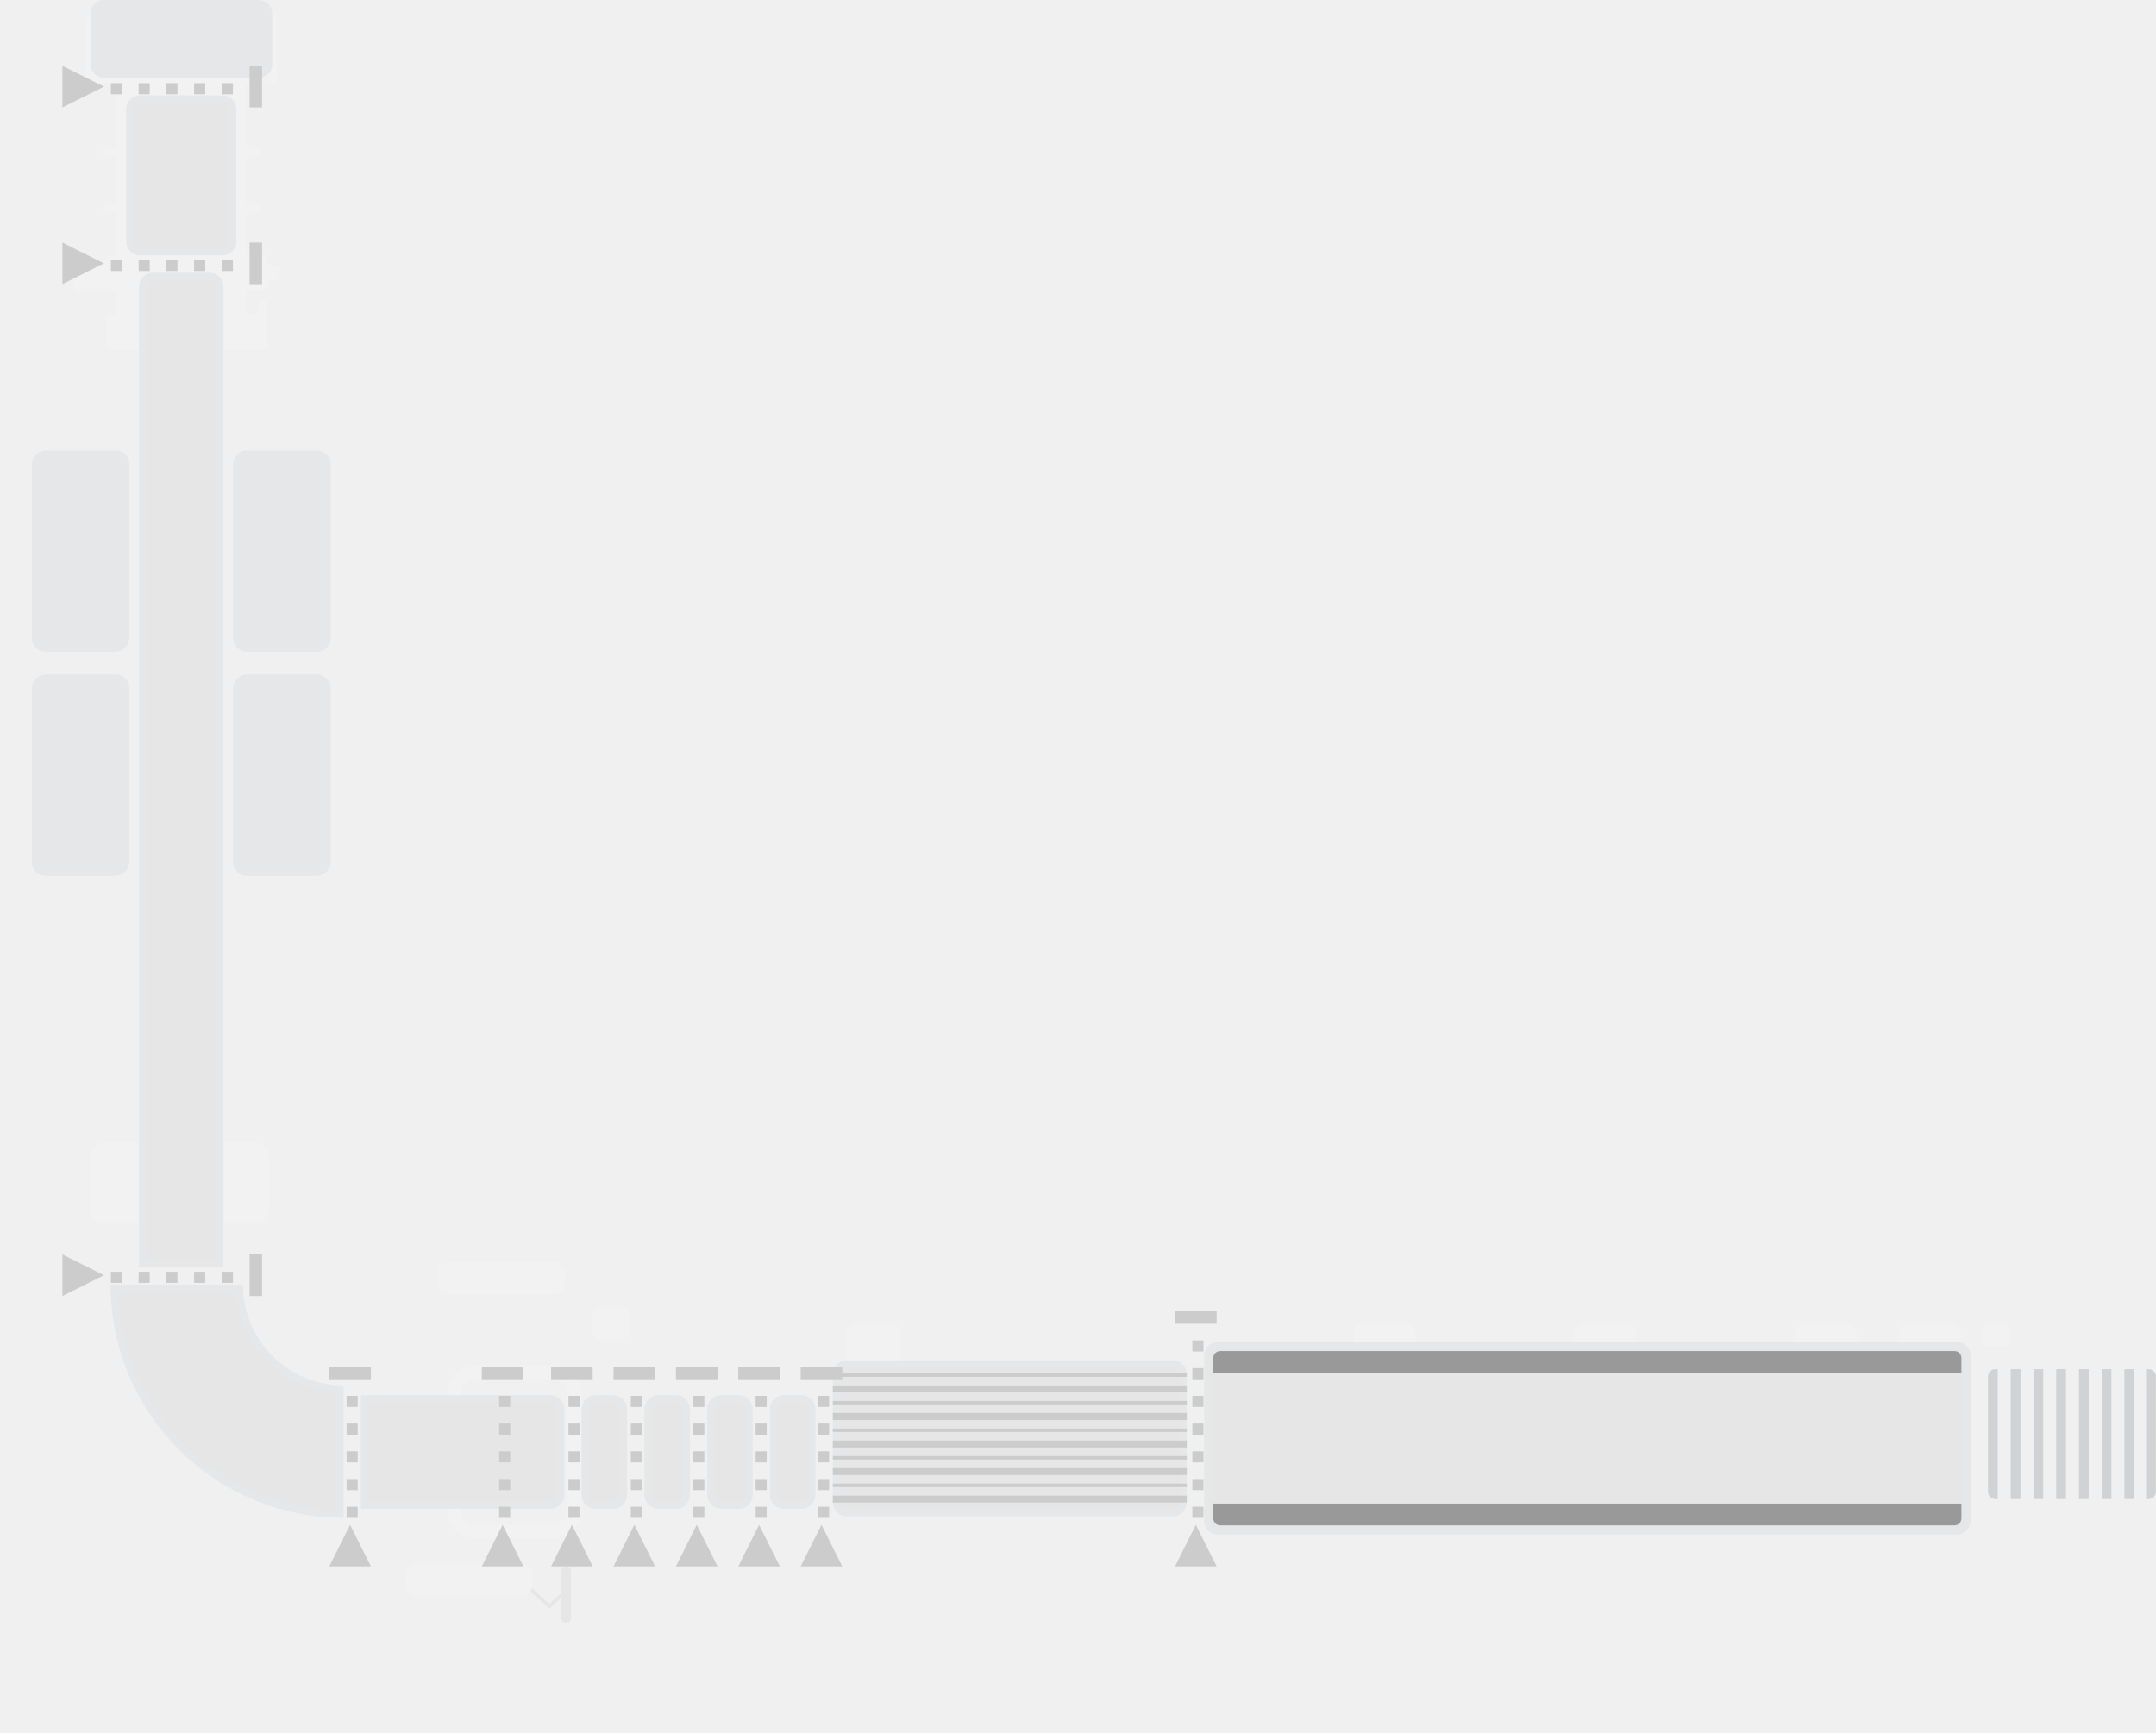
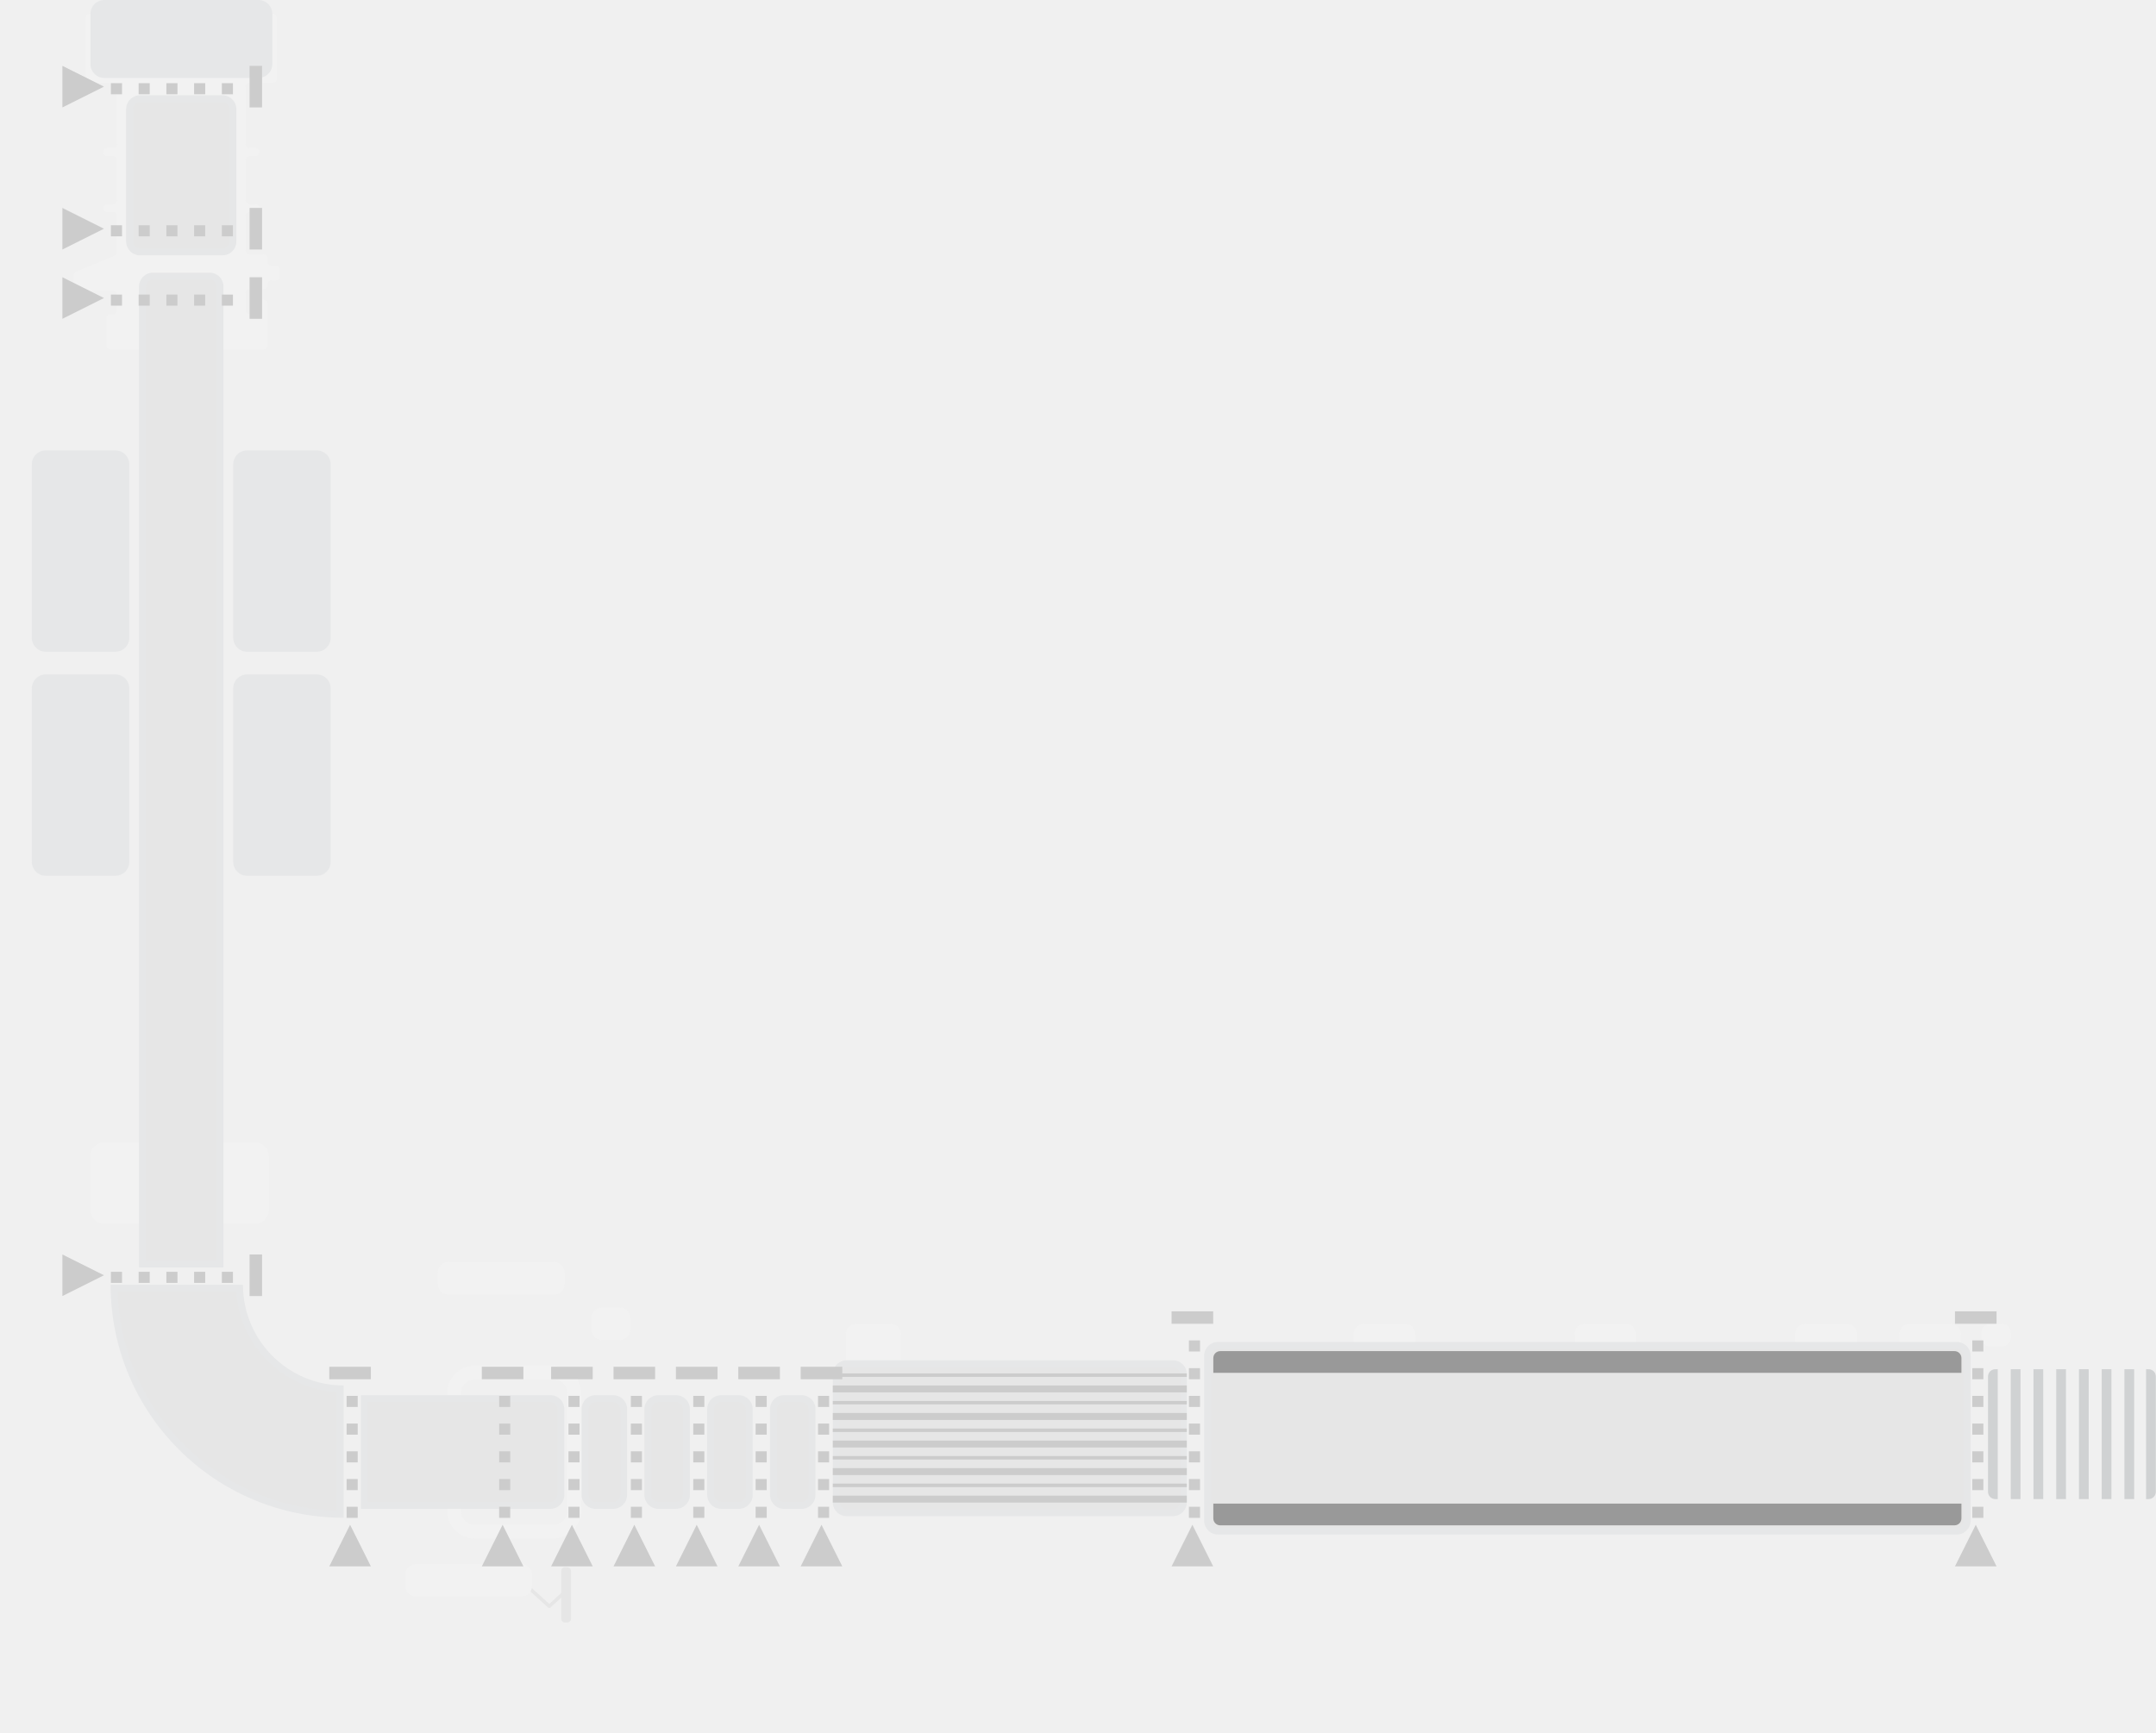
<svg xmlns="http://www.w3.org/2000/svg" id="Layer_1" data-name="Layer 1" viewBox="0 0 622 500">
  <defs>
    <style>
      .cls-1 {
        fill: #fff;
      }

      .cls-2 {
        stroke-width: 2px;
      }

      .cls-2, .cls-3, .cls-4, .cls-5, .cls-6 {
        fill: none;
      }

      .cls-2, .cls-4, .cls-6 {
        stroke-miterlimit: 10;
      }

      .cls-2, .cls-6 {
        stroke: #ccc;
      }

      .cls-3 {
        stroke: #e6e6e6;
        stroke-linecap: round;
        stroke-linejoin: round;
      }

      .cls-4 {
        stroke: #f2f2f2;
        stroke-width: 4px;
      }

      .cls-7 {
        fill: #d0d2d3;
      }

      .cls-8 {
        fill: #e6e6e6;
      }

      .cls-9 {
        fill: #e6e7e8;
      }
      .cls-11 {
        fill: #404041;
        font-family: SegoeUI-Semibold, 'Segoe UI';
        font-size: 11.244px;
        font-weight: 700;
      }

      .cls-12 {
        clip-path: url(#clippath);
      }

      .cls-13 {
        fill: #999;
      }

      .cls-14 {
        fill: #ccc;
      }

      .cls-15 {
        fill: #f2f2f2;
      }
      .cursor-pointer {
        cursor:pointer;
      }
      .buttons-font {
        font-family: Arial-BoldMT, Arial;
        font-size: 20px;
      }
    </style>
  </defs>
  <g>
    <path class="cls-15" d="M24.765,5.158V22.722c0,.626,.508,1.134,1.134,1.134h6.725c.626,0,1.134,.508,1.134,1.134v16.598c0,.626-.508,1.134-1.134,1.134h-1.709c-.626,0-1.134,.508-1.134,1.134v.083c0,.626,.508,1.134,1.134,1.134h1.709c.626,0,1.134,.508,1.134,1.134v11.568c0,.626-.508,1.134-1.134,1.134h-1.709c-.626,0-1.134,.508-1.134,1.134h0c0,.626,.508,1.134,1.134,1.134h1.709c.626,0,1.134,.508,1.134,1.134v10.449c0,.459-.277,.874-.702,1.049l-11.104,4.576c-.425,.175-.702,.589-.702,1.049v3.261c0,.626,.508,1.134,1.134,1.134h10.24c.626,0,1.134,.508,1.134,1.134v4.554c0,.626-.508,1.134-1.134,1.134h-.778c-.626,0-1.134,.508-1.134,1.134v7.907c0,.626,.508,1.134,1.134,1.134h44.142c.626,0,1.134-.508,1.134-1.134v-12.054c0-.626-.508-1.134-1.134-1.134h-.454c-.626,0-1.134,.508-1.134,1.134v1.879c0,.626-.508,1.134-1.134,1.134h-1.312c-.626,0-1.134-.508-1.134-1.134v-4.925c0-.626,.508-1.134,1.134-1.134h4.034c.626,0,1.134-.508,1.134-1.134v-.259c0-.626,.508-1.134,1.134-1.134h1.361c.626,0,1.134-.508,1.134-1.134v-1.944c0-.626-.508-1.134-1.134-1.134h-1.361c-.626,0-1.134-.508-1.134-1.134v-1.102c0-.626-.508-1.134-1.134-1.134h-4.034c-.626,0-1.134-.508-1.134-1.134v-9.901c0-.626,.508-1.134,1.134-1.134h1.733c.626,0,1.134-.508,1.134-1.134h0c0-.626-.508-1.134-1.134-1.134h-1.733c-.626,0-1.134-.508-1.134-1.134v-11.568c0-.626,.508-1.134,1.134-1.134h1.733c.626,0,1.134-.508,1.134-1.134v-.083c0-.626-.508-1.134-1.134-1.134h-1.733c-.626,0-1.134-.508-1.134-1.134V24.99c0-.626,.508-1.134,1.134-1.134h6.799c.626,0,1.134-.508,1.134-1.134V5.158c0-.626-.508-1.134-1.134-1.134H25.899c-.626,0-1.134,.508-1.134,1.134Z" />
    <rect class="cls-15" x="244.001" y="381.992" width="15.929" height="14.055" rx="3" ry="3" />
    <rect class="cls-15" x="390.487" y="381.992" width="17.803" height="14.055" rx="3" ry="3" />
    <rect class="cls-15" x="454.203" y="381.992" width="17.803" height="14.055" rx="3" ry="3" />
    <rect class="cls-15" x="517.919" y="381.992" width="17.803" height="14.055" rx="3" ry="3" />
    <rect class="cls-15" x="547.903" y="381.992" width="17.803" height="14.055" rx="3" ry="3" />
    <rect class="cls-15" x="571.662" y="381.992" width="8.433" height="6.559" rx="2.475" ry="2.475" />
    <rect class="cls-4" x="130.999" y="396.047" width="34.669" height="45.913" rx="6" ry="6" />
    <rect class="cls-15" x="26.056" y="329.68" width="51.535" height="23.425" rx="4" ry="4" />
    <g class="bin" gui-bin-id="5" bin-key="0_0">
      <rect class="cls-9" x="26.09" width="52.472" height="22.488" rx="4" ry="4" />
      <text class="cls-11" transform="translate(36 15) scale(1.074 1)">
        <tspan class="bin-label" x="0" y="0" />
      </text>
    </g>
    <g class="cursor-pointer bin" gui-bin-id="3" bin-key="0_0">
      <rect class="cls-9" x="67.284" y="129.969" width="28.11" height="58.094" rx="4" ry="4" />
      <text class="cls-11" transform="translate(85.297 174.68) rotate(-90) scale(1.074 1)">
        <tspan class="bin-label" x="0" y="0" />
      </text>
    </g>
    <g class="cursor-pointer bin" gui-bin-id="1" bin-key="0_0">
      <rect class="cls-9" x="67.284" y="194.621" width="28.11" height="58.094" rx="4" ry="4" />
      <text class="cls-11" transform="translate(85.297 238.227) rotate(-90) scale(1.074 1)">
        <tspan class="bin-label" x="0" y="0" />
      </text>
    </g>
    <g class="cursor-pointer bin" gui-bin-id="4" bin-key="0_0">
      <rect class="cls-9" x="9.19" y="129.969" width="28.11" height="58.094" rx="4" ry="4" />
      <text class="cls-11" transform="translate(27.204 175.119) rotate(-90) scale(1.074 1)">
        <tspan class="bin-label" x="0" y="0" />
      </text>
    </g>
    <g class="cursor-pointer bin" gui-bin-id="2" bin-key="0_0">
      <rect class="cls-9" x="9.19" y="194.621" width="28.11" height="58.094" rx="4" ry="4" />
      <text class="cls-11" transform="translate(27.203 239.357) rotate(-90) scale(1.074 1)">
        <tspan class="bin-label" x="0" y="0" />
      </text>
    </g>
    <g class="conveyor" gui-conveyor-id="1" conveyor-id="0" data-toggle="tooltip" data-html="true" title="">
      <rect class="cls-8" x="37.392" y="28.504" width="29.8" height="44.177" rx="3" ry="3" />
      <path class="cls-9 status" d="M64.192,29.504c1.103,0,2,.897,2,2v38.176c0,1.103-.897,2-2,2h-23.8c-1.103,0-2-.897-2-2V31.504c0-1.103,.897-2,2-2h23.8m0-2h-23.8c-2.209,0-4,1.791-4,4v38.176c0,2.209,1.791,4,4,4h23.8c2.209,0,4-1.791,4-4V31.504c0-2.209-1.791-4-4-4h0Z" />
    </g>
    <g class="conveyor" gui-conveyor-id="2" conveyor-id="0" data-toggle="tooltip" data-html="true" title="">
      <path class="cls-8" d="M41.111,364.749V82.681c0-1.654,1.346-3,3-3h16.362c1.654,0,3,1.346,3,3V364.749h-22.362Z" />
      <path class="cls-9 status" d="M60.473,80.68c1.103,0,2,.897,2,2V363.748h-20.362V82.68c0-1.103,.897-2,2-2h16.362m0-2h-16.362c-2.209,0-4,1.791-4,4V365.748h24.362V82.68c0-2.209-1.791-4-4-4h0Z" />
    </g>
    <g class="conveyor" gui-conveyor-id="3" conveyor-id="0" data-toggle="tooltip" data-html="true" title="">
      <path class="cls-8" d="M98.141,436.97c-35.726-.532-64.689-29.496-65.222-65.222h36.191c.519,15.774,13.256,28.511,29.03,29.03v36.192Z" />
      <path class="cls-9 status" d="M68.158,372.748c.992,15.53,13.454,27.991,28.983,28.983v34.216c-34.381-1.041-62.158-28.819-63.199-63.199h34.216m1.936-2H31.912c0,37.13,30.1,67.229,67.229,67.229v-38.183c-16.042,0-29.047-13.005-29.047-29.047h0Z" />
    </g>
    <g class="conveyor" gui-conveyor-id="4" conveyor-id="0" data-toggle="tooltip" data-html="true" title="">
      <path class="cls-8" d="M105.141,434.401v-30.795h53.653c1.654,0,3,1.346,3,3v24.795c0,1.654-1.346,3-3,3h-53.653Z" />
      <path class="cls-9 status" d="M158.794,404.606c1.103,0,2,.897,2,2v24.795c0,1.103-.897,2-2,2h-52.653v-28.795h52.653m0-2h-54.653v32.795h54.653c2.209,0,4-1.791,4-4v-24.795c0-2.209-1.791-4-4-4h0Z" />
    </g>
    <g class="conveyor" gui-conveyor-id="5" conveyor-id="0" data-toggle="tooltip" data-html="true" title="">
      <rect class="cls-8" x="168.794" y="403.606" width="11.118" height="30.795" rx="3" ry="3" />
      <path class="cls-9 status" d="M176.912,404.606c1.103,0,2,.897,2,2v24.795c0,1.103-.897,2-2,2h-5.118c-1.103,0-2-.897-2-2v-24.795c0-1.103,.897-2,2-2h5.118m0-2h-5.118c-2.209,0-4,1.791-4,4v24.795c0,2.209,1.791,4,4,4h5.118c2.209,0,4-1.791,4-4v-24.795c0-2.209-1.791-4-4-4h0Z" />
    </g>
    <g class="conveyor" gui-conveyor-id="6" conveyor-id="0" data-toggle="tooltip" data-html="true" title="">
      <rect class="cls-8" x="186.912" y="403.606" width="11.118" height="30.795" rx="3" ry="3" />
      <path class="cls-9 status" d="M195.03,404.606c1.103,0,2,.897,2,2v24.795c0,1.103-.897,2-2,2h-5.118c-1.103,0-2-.897-2-2v-24.795c0-1.103,.897-2,2-2h5.118m0-2h-5.118c-2.209,0-4,1.791-4,4v24.795c0,2.209,1.791,4,4,4h5.118c2.209,0,4-1.791,4-4v-24.795c0-2.209-1.791-4-4-4h0Z" />
    </g>
    <g class="conveyor" gui-conveyor-id="7" conveyor-id="0" data-toggle="tooltip" data-html="true" title="">
      <rect class="cls-8" x="205.03" y="403.606" width="11.118" height="30.795" rx="3" ry="3" />
      <path class="cls-9 status" d="M213.148,404.606c1.103,0,2,.897,2,2v24.795c0,1.103-.897,2-2,2h-5.118c-1.103,0-2-.897-2-2v-24.795c0-1.103,.897-2,2-2h5.118m0-2h-5.118c-2.209,0-4,1.791-4,4v24.795c0,2.209,1.791,4,4,4h5.118c2.209,0,4-1.791,4-4v-24.795c0-2.209-1.791-4-4-4h0Z" />
    </g>
    <g class="conveyor" gui-conveyor-id="8" conveyor-id="0" data-toggle="tooltip" data-html="true" title="">
      <rect class="cls-8" x="223.148" y="403.606" width="11.118" height="30.795" rx="3" ry="3" />
      <path class="cls-9 status" d="M231.266,404.606c1.103,0,2,.897,2,2v24.795c0,1.103-.897,2-2,2h-5.118c-1.103,0-2-.897-2-2v-24.795c0-1.103,.897-2,2-2h5.118m0-2h-5.118c-2.209,0-4,1.791-4,4v24.795c0,2.209,1.791,4,4,4h5.118c2.209,0,4-1.791,4-4v-24.795c0-2.209-1.791-4-4-4h0Z" />
    </g>
    <g class="conveyor" gui-conveyor-id="9" conveyor-id="0" data-toggle="tooltip" data-html="true" title="">
      <rect class="cls-8" x="241.262" y="393.541" width="100.132" height="42.976" rx="3" ry="3" />
      <path class="cls-9 status" d="M338.394,394.541c1.103,0,2,.897,2,2v36.976c0,1.103-.897,2-2,2h-94.132c-1.103,0-2-.897-2-2v-36.976c0-1.103,.897-2,2-2h94.132m0-2h-94.132c-2.209,0-4,1.791-4,4v36.976c0,2.209,1.791,4,4,4h94.132c2.209,0,4-1.791,4-4v-36.976c0-2.209-1.791-4-4-4h0Z" />
    </g>
    <g class="conveyor" gui-conveyor-id="10" conveyor-id="0" data-toggle="tooltip" data-html="true" title="">
      <rect class="cls-8" x="348.394" y="388.241" width="219.131" height="53.576" rx="3" ry="3" />
      <path class="cls-9 status" d="M564.524,389.241c1.103,0,2,.897,2,2v47.576c0,1.103-.897,2-2,2h-213.131c-1.103,0-2-.897-2-2v-47.576c0-1.103,.897-2,2-2h213.131m0-2h-213.131c-2.209,0-4,1.791-4,4v47.576c0,2.209,1.791,4,4,4h213.131c2.209,0,4-1.791,4-4v-47.576c0-2.209-1.791-4-4-4h0Z" />
    </g>
    <g>
      <path class="cls-7" d="M558.302,412.445h33.28c1.159,0,2.1,.941,2.1,2.1v.711h-37.48v-.711c0-1.159,.941-2.1,2.1-2.1Z" transform="translate(161.092 988.792) rotate(-90)" />
      <rect class="cls-7" x="562.761" y="412.445" width="37.48" height="2.811" transform="translate(167.651 995.351) rotate(-90)" />
      <rect class="cls-7" x="569.32" y="412.445" width="37.48" height="2.811" transform="translate(174.209 1001.91) rotate(-90)" />
      <rect class="cls-7" x="575.879" y="412.445" width="37.48" height="2.811" transform="translate(180.768 1008.469) rotate(-90)" />
      <rect class="cls-7" x="582.438" y="412.445" width="37.48" height="2.811" transform="translate(187.327 1015.027) rotate(-90)" />
      <rect class="cls-7" x="588.997" y="412.445" width="37.48" height="2.811" transform="translate(193.886 1021.586) rotate(-90)" />
      <rect class="cls-7" x="595.555" y="412.445" width="37.48" height="2.811" transform="translate(200.445 1028.145) rotate(-90)" />
      <path class="cls-7" d="M601.802,412.445h37.48v.711c0,1.159-.941,2.1-2.1,2.1h-33.28c-1.159,0-2.1-.941-2.1-2.1v-.711h0Z" transform="translate(206.692 1034.392) rotate(-90)" />
    </g>
    <rect class="cls-15" x="126.314" y="364.189" width="36.543" height="9.37" rx="3" ry="3" />
    <rect class="cls-15" x="170.605" y="377.307" width="11.244" height="9.37" rx="3" ry="3" />
    <g>
      <polyline class="cls-3" points="162.572 459.763 158.449 463.511 152.265 457.889" />
      <rect class="cls-15" x="116.944" y="451.33" width="36.543" height="9.37" rx="3" ry="3" />
      <rect class="cls-8" x="161.92" y="452.267" width="2.811" height="15.929" rx="1.061" ry="1.061" />
    </g>
    <g class="cls-12">
      <g>
        <line class="cls-6" x1="240.261" y1="396.821" x2="342.394" y2="396.821" />
        <line class="cls-2" x1="240.261" y1="400.796" x2="342.394" y2="400.796" />
        <line class="cls-6" x1="240.261" y1="404.771" x2="342.394" y2="404.771" />
        <line class="cls-2" x1="240.261" y1="408.746" x2="342.394" y2="408.746" />
        <line class="cls-6" x1="240.261" y1="412.721" x2="342.394" y2="412.721" />
        <line class="cls-2" x1="240.261" y1="416.696" x2="342.394" y2="416.696" />
        <line class="cls-6" x1="240.261" y1="420.671" x2="342.394" y2="420.671" />
        <line class="cls-2" x1="240.261" y1="424.646" x2="342.394" y2="424.646" />
        <line class="cls-6" x1="240.261" y1="428.621" x2="342.394" y2="428.621" />
        <line class="cls-2" x1="240.261" y1="432.596" x2="342.394" y2="432.596" />
      </g>
    </g>
    <g>
      <path class="cls-13" d="M350.039,396.156h215.829v-4.268c0-1.105-.895-2-2-2h-211.829c-1.105,0-2,.895-2,2v4.268Z" />
      <path class="cls-13" d="M350.039,433.893h215.829v4.268c0,1.105-.895,2-2,2h-211.829c-1.105,0-2-.895-2-2v-4.268Z" />
    </g>
  </g>
  <g transform="translate(18 19)" class="photoeye" gui-input-id="1" input-id="0" data-toggle="tooltip" data-html="true" title="">
    <polygon class="cls-14 status" points="12 6 0 0 0 12 12 6" />
    <rect class="cls-14 status" x="14" y="5" width="3.2" height="3.2" />
    <rect class="cls-14 status" x="22" y="5" width="3.2" height="3.2" />
    <rect class="cls-14 status" x="30" y="5" width="3.2" height="3.2" />
    <rect class="cls-14 status" x="38" y="5" width="3.2" height="3.2" />
    <rect class="cls-14 status" x="46" y="5" width="3.2" height="3.2" />
    <rect class="cls-14 status" x="54" y="0" width="3.6" height="12" />
  </g>
-   <g transform="translate(18 70)" class="photoeye" gui-input-id="2" input-id="0" data-toggle="tooltip" data-html="true" title="">
+   <g transform="translate(18 80)" class="photoeye" gui-input-id="2" input-id="0" data-toggle="tooltip" data-html="true" title="">
    <polygon class="cls-14 status" points="12 6 0 0 0 12 12 6" />
    <rect class="cls-14 status" x="14" y="5" width="3.2" height="3.2" />
    <rect class="cls-14 status" x="22" y="5" width="3.2" height="3.2" />
    <rect class="cls-14 status" x="30" y="5" width="3.2" height="3.2" />
    <rect class="cls-14 status" x="38" y="5" width="3.2" height="3.2" />
    <rect class="cls-14 status" x="46" y="5" width="3.2" height="3.2" />
    <rect class="cls-14 status" x="54" y="0" width="3.6" height="12" />
  </g>
  <g transform="translate(18 362)" class="photoeye" gui-input-id="3" input-id="0" data-toggle="tooltip" data-html="true" title="">
    <polygon class="cls-14 status" points="12 6 0 0 0 12 12 6" />
    <rect class="cls-14 status" x="14" y="5" width="3.2" height="3.2" />
    <rect class="cls-14 status" x="22" y="5" width="3.2" height="3.2" />
    <rect class="cls-14 status" x="30" y="5" width="3.2" height="3.2" />
    <rect class="cls-14 status" x="38" y="5" width="3.2" height="3.2" />
    <rect class="cls-14 status" x="46" y="5" width="3.2" height="3.2" />
    <rect class="cls-14 status" x="54" y="0" width="3.6" height="12" />
  </g>
  <g transform="translate(95 452) rotate(270)" class="photoeye" gui-input-id="4" input-id="0" data-toggle="tooltip" data-html="true" title="">
    <polygon class="cls-14 status" points="12 6 0 0 0 12 12 6" />
    <rect class="cls-14 status" x="14" y="5" width="3.2" height="3.2" />
    <rect class="cls-14 status" x="22" y="5" width="3.2" height="3.2" />
    <rect class="cls-14 status" x="30" y="5" width="3.2" height="3.2" />
    <rect class="cls-14 status" x="38" y="5" width="3.2" height="3.2" />
    <rect class="cls-14 status" x="46" y="5" width="3.2" height="3.2" />
    <rect class="cls-14 status" x="54" y="0" width="3.6" height="12" />
  </g>
  <g transform="translate(139 452) rotate(270)" class="photoeye" gui-input-id="6" input-id="0" data-toggle="tooltip" data-html="true" title="">
    <polygon class="cls-14 status" points="12 6 0 0 0 12 12 6" />
    <rect class="cls-14 status" x="14" y="5" width="3.2" height="3.2" />
    <rect class="cls-14 status" x="22" y="5" width="3.2" height="3.2" />
    <rect class="cls-14 status" x="30" y="5" width="3.2" height="3.2" />
    <rect class="cls-14 status" x="38" y="5" width="3.2" height="3.2" />
    <rect class="cls-14 status" x="46" y="5" width="3.2" height="3.2" />
    <rect class="cls-14 status" x="54" y="0" width="3.6" height="12" />
  </g>
  <g transform="translate(159 452) rotate(270)" class="photoeye" gui-input-id="7" input-id="0" data-toggle="tooltip" data-html="true" title="">
    <polygon class="cls-14 status" points="12 6 0 0 0 12 12 6" />
    <rect class="cls-14 status" x="14" y="5" width="3.2" height="3.2" />
    <rect class="cls-14 status" x="22" y="5" width="3.2" height="3.2" />
    <rect class="cls-14 status" x="30" y="5" width="3.2" height="3.2" />
    <rect class="cls-14 status" x="38" y="5" width="3.2" height="3.2" />
    <rect class="cls-14 status" x="46" y="5" width="3.2" height="3.2" />
    <rect class="cls-14 status" x="54" y="0" width="3.6" height="12" />
  </g>
  <g transform="translate(177 452) rotate(270)" class="photoeye" gui-input-id="8" input-id="0" data-toggle="tooltip" data-html="true" title="">
    <polygon class="cls-14 status" points="12 6 0 0 0 12 12 6" />
    <rect class="cls-14 status" x="14" y="5" width="3.2" height="3.2" />
    <rect class="cls-14 status" x="22" y="5" width="3.2" height="3.2" />
    <rect class="cls-14 status" x="30" y="5" width="3.2" height="3.2" />
    <rect class="cls-14 status" x="38" y="5" width="3.2" height="3.2" />
    <rect class="cls-14 status" x="46" y="5" width="3.2" height="3.2" />
    <rect class="cls-14 status" x="54" y="0" width="3.6" height="12" />
  </g>
  <g transform="translate(195 452) rotate(270)" class="photoeye" gui-input-id="9" input-id="0" data-toggle="tooltip" data-html="true" title="">
    <polygon class="cls-14 status" points="12 6 0 0 0 12 12 6" />
    <rect class="cls-14 status" x="14" y="5" width="3.2" height="3.2" />
    <rect class="cls-14 status" x="22" y="5" width="3.2" height="3.2" />
    <rect class="cls-14 status" x="30" y="5" width="3.2" height="3.2" />
    <rect class="cls-14 status" x="38" y="5" width="3.2" height="3.2" />
    <rect class="cls-14 status" x="46" y="5" width="3.2" height="3.2" />
    <rect class="cls-14 status" x="54" y="0" width="3.6" height="12" />
  </g>
  <g transform="translate(213 452) rotate(270)" class="photoeye" gui-input-id="10" input-id="0" data-toggle="tooltip" data-html="true" title="">
    <polygon class="cls-14 status" points="12 6 0 0 0 12 12 6" />
    <rect class="cls-14 status" x="14" y="5" width="3.2" height="3.2" />
    <rect class="cls-14 status" x="22" y="5" width="3.2" height="3.2" />
    <rect class="cls-14 status" x="30" y="5" width="3.2" height="3.2" />
    <rect class="cls-14 status" x="38" y="5" width="3.2" height="3.2" />
    <rect class="cls-14 status" x="46" y="5" width="3.2" height="3.2" />
    <rect class="cls-14 status" x="54" y="0" width="3.6" height="12" />
  </g>
  <g transform="translate(231 452) rotate(270)" class="photoeye" gui-input-id="11" input-id="0" data-toggle="tooltip" data-html="true" title="">
    <polygon class="cls-14 status" points="12 6 0 0 0 12 12 6" />
    <rect class="cls-14 status" x="14" y="5" width="3.2" height="3.2" />
    <rect class="cls-14 status" x="22" y="5" width="3.2" height="3.2" />
    <rect class="cls-14 status" x="30" y="5" width="3.2" height="3.2" />
    <rect class="cls-14 status" x="38" y="5" width="3.2" height="3.2" />
    <rect class="cls-14 status" x="46" y="5" width="3.2" height="3.2" />
    <rect class="cls-14 status" x="54" y="0" width="3.6" height="12" />
  </g>
-   <g transform="translate(339 452) rotate(270)" class="photoeye" gui-input-id="12" input-id="0" data-toggle="tooltip" data-html="true" title="">
+   <g transform="translate(338 452) rotate(270)" class="photoeye" gui-input-id="12" input-id="0" data-toggle="tooltip" data-html="true" title="">
    <polygon class="cls-14 status" points="12 6 0 0 0 12 12 6" />
    <rect class="cls-14 status" x="14" y="5" width="3.2" height="3.2" />
    <rect class="cls-14 status" x="22" y="5" width="3.2" height="3.2" />
    <rect class="cls-14 status" x="30" y="5" width="3.2" height="3.2" />
    <rect class="cls-14 status" x="38" y="5" width="3.2" height="3.2" />
    <rect class="cls-14 status" x="46" y="5" width="3.2" height="3.2" />
    <rect class="cls-14 status" x="54" y="5" width="3.2" height="3.2" />
    <rect class="cls-14 status" x="62" y="5" width="3.2" height="3.2" />
    <rect class="cls-14 status" x="70" y="0" width="3.6" height="12" />
  </g>
+   <g transform="translate(564 452) rotate(270)" class="photoeye" gui-input-id="5" input-id="0" data-toggle="tooltip" data-html="true" title="">
+     <polygon class="cls-14 status" points="12 6 0 0 0 12 12 6" />
+     <rect class="cls-14 status" x="14" y="5" width="3.2" height="3.2" />
+     <rect class="cls-14 status" x="22" y="5" width="3.2" height="3.2" />
+     <rect class="cls-14 status" x="30" y="5" width="3.2" height="3.2" />
+     <rect class="cls-14 status" x="38" y="5" width="3.2" height="3.2" />
+     <rect class="cls-14 status" x="46" y="5" width="3.2" height="3.2" />
+     <rect class="cls-14 status" x="54" y="5" width="3.2" height="3.2" />
+     <rect class="cls-14 status" x="62" y="5" width="3.2" height="3.2" />
+     <rect class="cls-14 status" x="70" y="0" width="3.6" height="12" />
+   </g>
+   <g transform="translate(18 60)" class="photoeye" gui-input-id="13" input-id="0" data-toggle="tooltip" data-html="true" title="">
+     <polygon class="cls-14 status" points="12 6 0 0 0 12 12 6" />
+     <rect class="cls-14 status" x="14" y="5" width="3.2" height="3.2" />
+     <rect class="cls-14 status" x="22" y="5" width="3.2" height="3.2" />
+     <rect class="cls-14 status" x="30" y="5" width="3.2" height="3.2" />
+     <rect class="cls-14 status" x="38" y="5" width="3.2" height="3.2" />
+     <rect class="cls-14 status" x="46" y="5" width="3.2" height="3.2" />
+     <rect class="cls-14 status" x="54" y="0" width="3.6" height="12" />
+   </g>
</svg>
